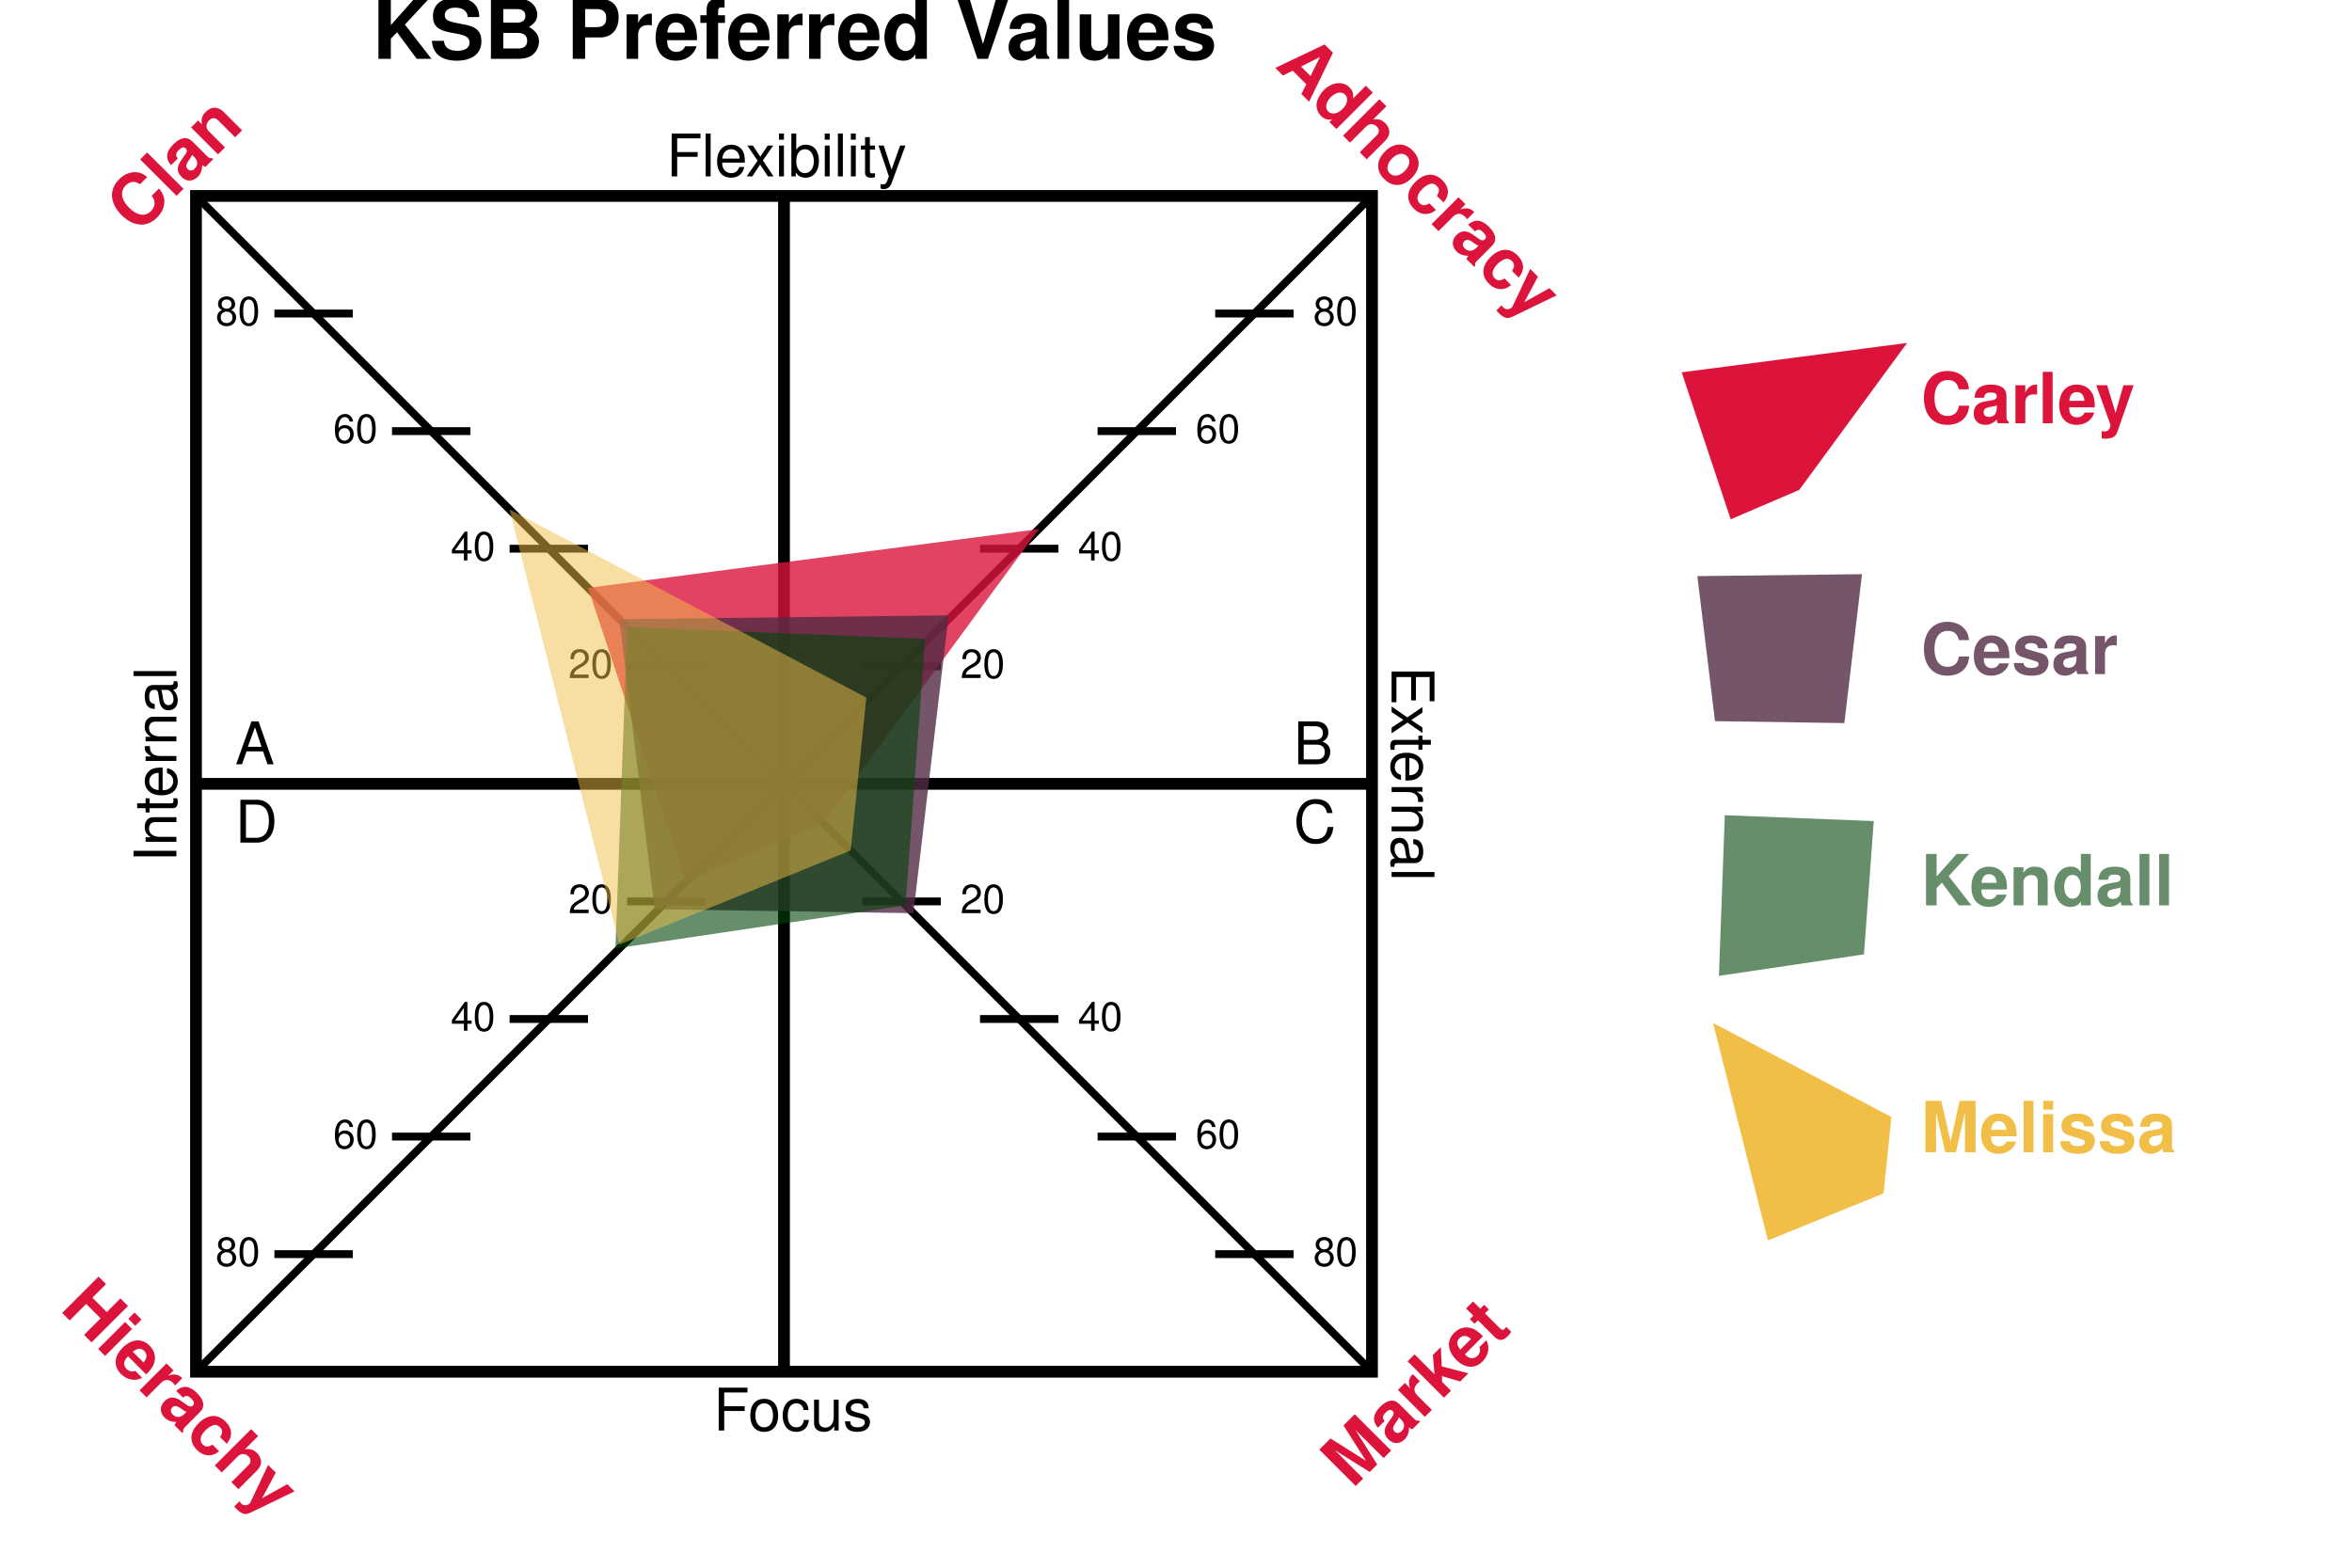
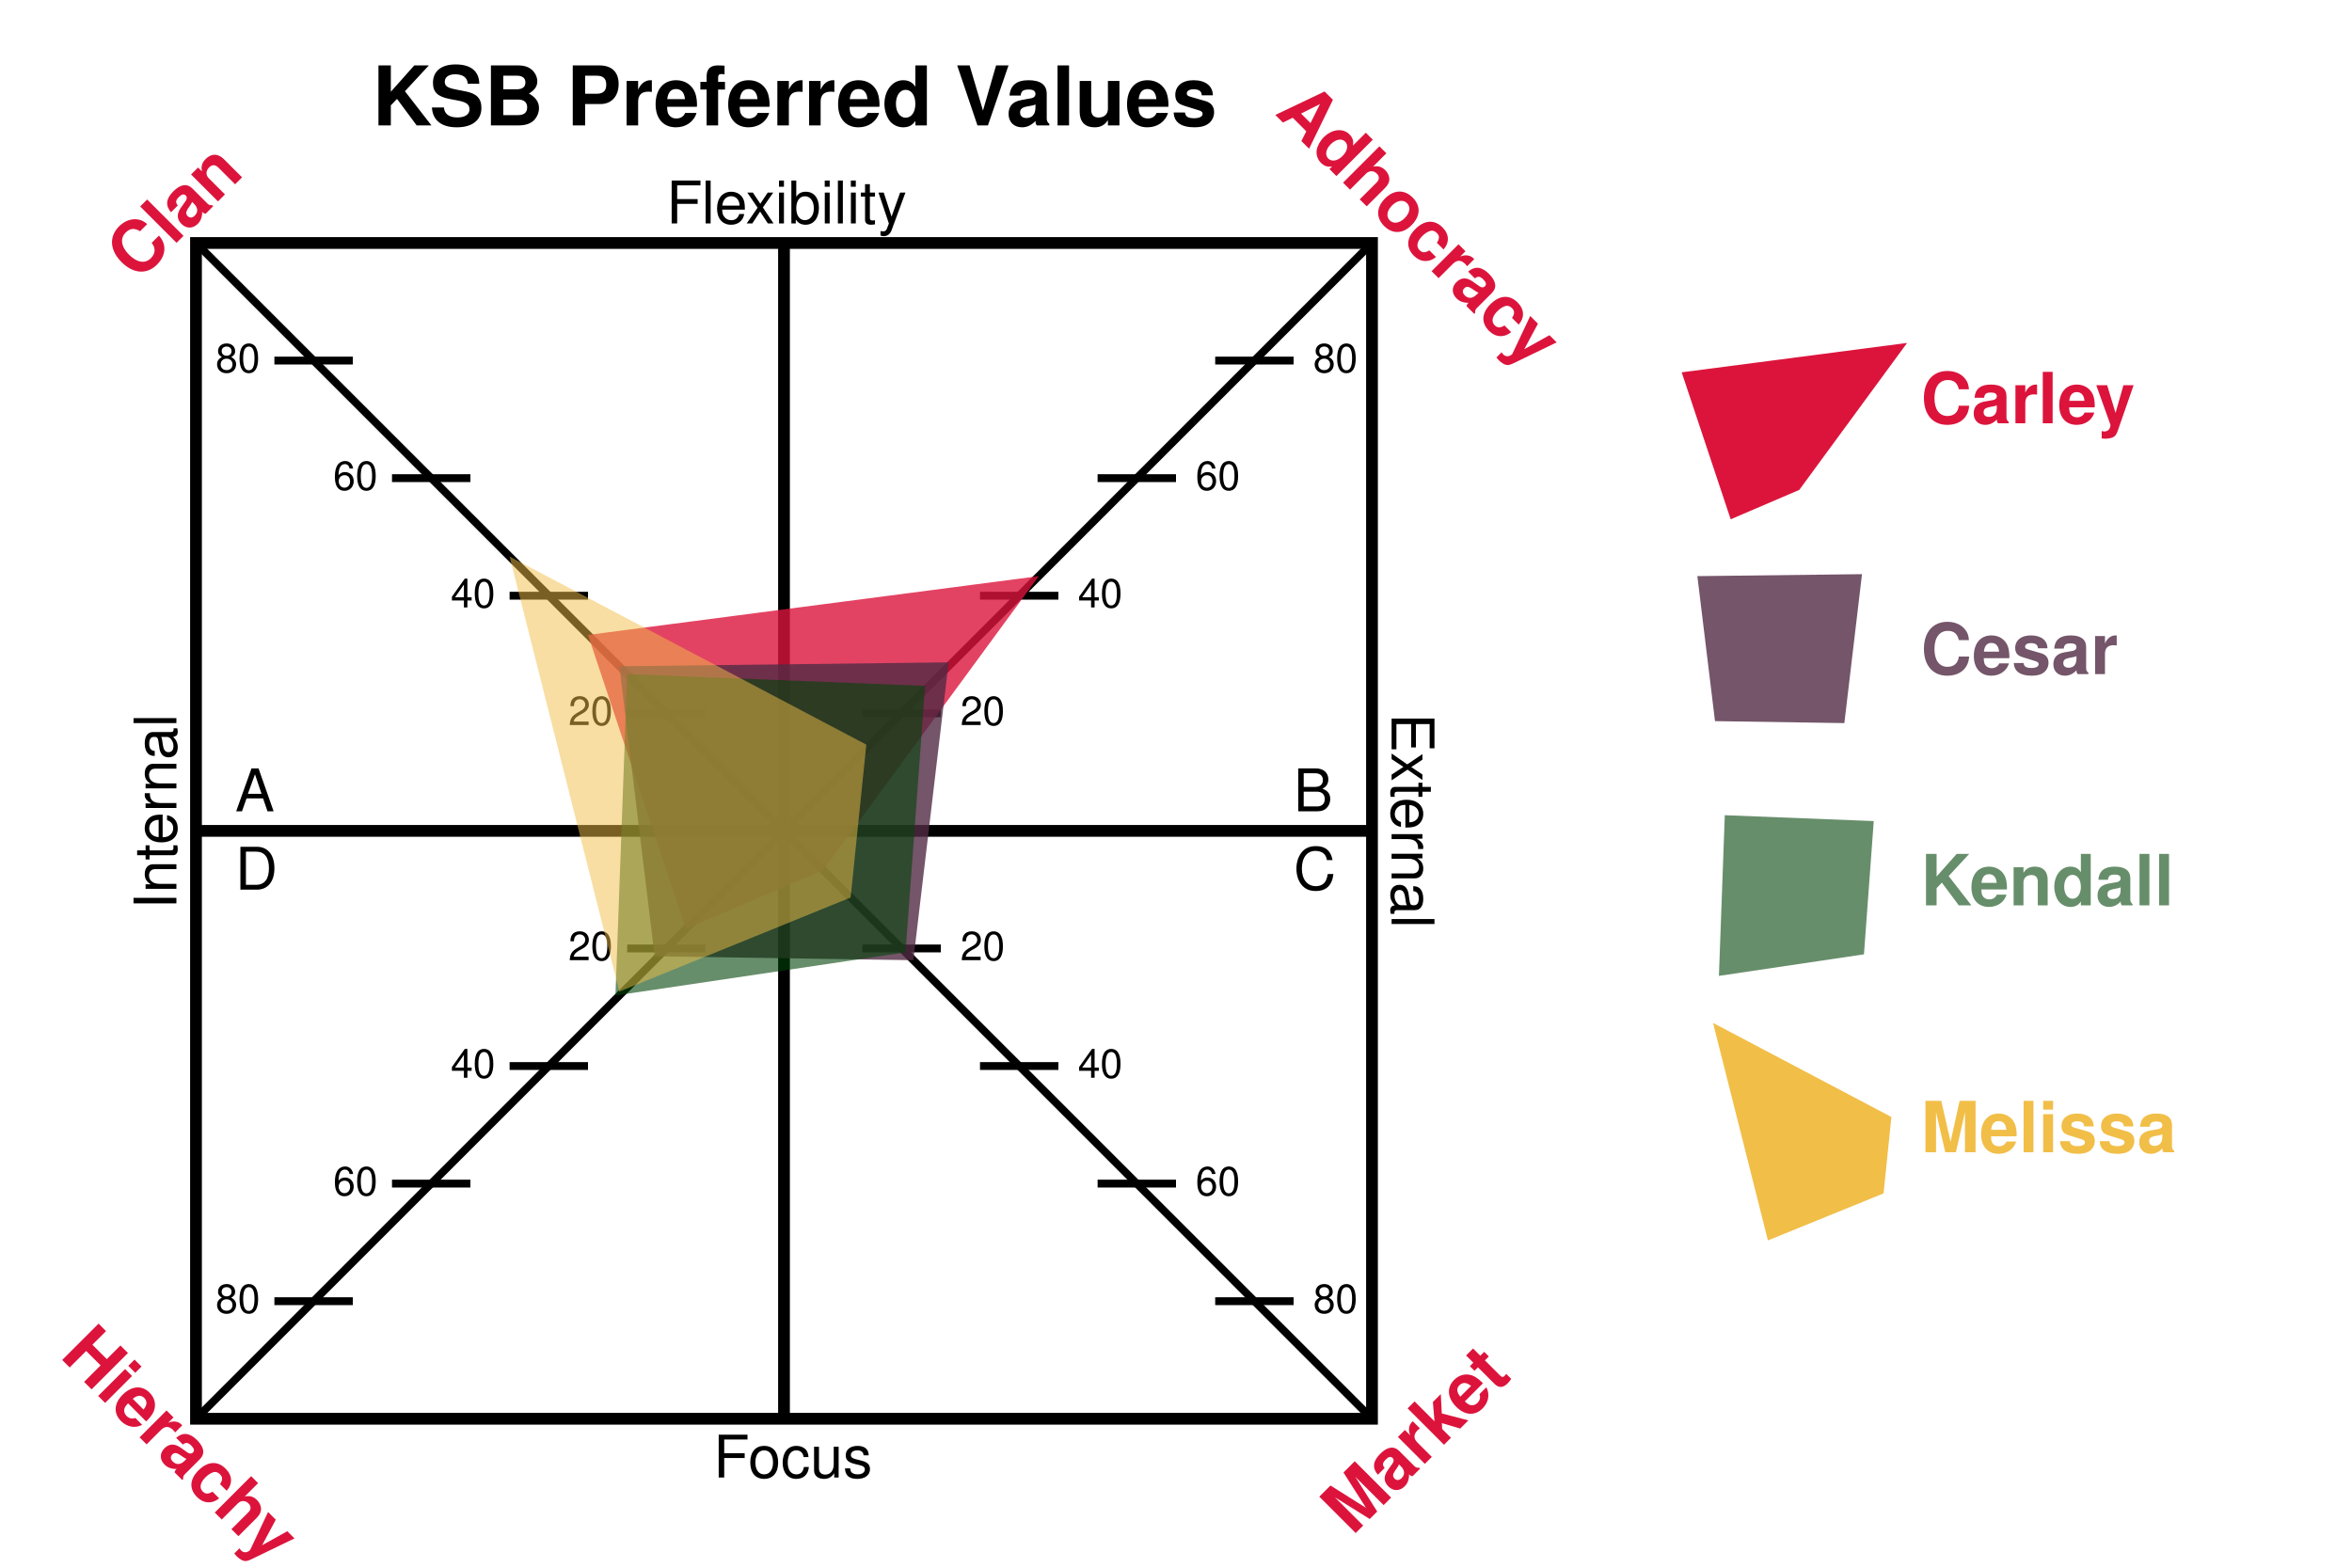
<svg xmlns="http://www.w3.org/2000/svg" id="font" height="400" width="600">
  <style type="text/css">
  #font{
  font-family: Helvetica, sans-serif;
  }
  #outline{
  stroke-width:3;
  stroke: black;
  fill: none
  }
  #gridlines{
    stroke: black;
    stroke-width: 3;
  }
  #diags{
    stroke: black;
    stroke-width: 2;
  }
  #markers1{
    stroke: black;
    stroke-width: 2;
  }
  #markers2{
    stroke: black;
    stroke-width: 2;
  }
  #title {
  font-weight: bold;
  font-size: 1.75em;
  fill: black;
  }
  #markerlabel{
  font-size: 0.85em;
  fill: black;
  }
  #axislabel{
  font-size: 1.25em;
  fill: black;
  }
  #group{
  font-size: 1.5em;
  font-weight: bold;
  fill: crimson;
  }

#Carley {
fill: crimson;
opacity: .8
}

#Cesar {
fill: #512a44;
opacity: .8
}

#Kendal {
fill: #014208;
opacity: 0.6
}

#Melissa {
fill: #f1be48;
opacity: 0.5
}

#Carley_l{
fill: crimson;
}

#Cesar_l {
fill: #512a44;
opacity: .8
}

#Kendall_l {
fill: #014208;
opacity: 0.6
}

#Melissa_l {
fill: #f1be48;
opacity: 1.0
}

#legend{
font-weight: bold;
font-size: 1.5em;
}

</style>
-   <rect id="outline" width="300" height="300" x="50" y="50" />
-   <g id="gridlines">
-     <line x1="200" y1="50" x2="200" y2="350" />
-     <line x1="50" y1="200" x2="350" y2="200" />
-   </g>
-   <g id="diags">
-     <line x1="50" y1="50" x2="350" y2="350" />
-     <line x1="350" y1="50" x2="50" y2="350" />
-   </g>
-   <g id="markers1">
-     <line x1="220" y1="230" x2="240" y2="230" />
-   </g>
-   <use href="#markers1" x="30" y="30" />
-   <use href="#markers1" x="60" y="60" />
-   <use href="#markers1" x="90" y="90" />
-   <use href="#markers1" x="-60" y="-60" />
-   <use href="#markers1" x="-90" y="-90" />
-   <use href="#markers1" x="-120" y="-120" />
-   <use href="#markers1" x="-150" y="-150" />
-   <g id="markers2">
-     <line x1="160" y1="230" x2="180" y2="230" />
-   </g>
-   <use href="#markers2" x="-30" y="30" />
-   <use href="#markers2" x="-60" y="60" />
-   <use href="#markers2" x="-90" y="90" />
-   <use href="#markers2" x="60" y="-60" />
-   <use href="#markers2" x="90" y="-90" />
-   <use href="#markers2" x="120" y="-120" />
-   <use href="#markers2" x="150" y="-150" />
-   <g id="markerlabel">
-     <text x="245" y="233">20</text>
-     <text x="275" y="263">40</text>
-     <text x="305" y="293">60</text>
-     <text x="335" y="323">80</text>
-     <text x="245" y="173">20</text>
-     <text x="275" y="143">40</text>
-     <text x="305" y="113">60</text>
-     <text x="335" y="83">80</text>
-     <text x="145" y="233">20</text>
-     <text x="115" y="263">40</text>
-     <text x="85" y="293">60</text>
-     <text x="55" y="323">80</text>
-     <text x="145" y="173">20</text>
-     <text x="115" y="143">40</text>
-     <text x="85" y="113">60</text>
-     <text x="55" y="83">80</text>
-   </g>
-   <text id="title" x="95" y="15"> KSB Preferred Values </text>
-   <g id="axislabel">
-     <text x="170" y="45">Flexibility</text>
-     <text x="182" y="365">Focus</text>
-     <text x="45" y="220" transform="rotate(270, 45, 220)">Internal</text>
-     <text x="355" y="170" transform="rotate(90, 355, 170)">External</text>
-     <text x="60" y="195">A</text>
-     <text x="60" y="215">D</text>
-     <text x="330" y="195">B</text>
-     <text x="330" y="215">C</text>
-   </g>
-   <g id="group">
-     <text x="35" y="60" transform="rotate(315, 35, 60)">Clan</text>
-     <text x="25" y="330" transform="rotate(45, 15, 320)">Hierachy</text>
-     <text x="325" y="17" transform="rotate(45, 325, 17)">Adhocracy</text>
-     <text x="345" y="380" transform="rotate(315, 345, 380)">Market</text>
-   </g>
-   <polygon id="Carley" points="150,150 175,225 210,210 265,135" />
-   <polygon id="Cesar" points="158,158 167,232 233,233 242,157" />
-   <polygon id="Kendal" points="160,160 157,242 231,231 236,163" />
-   <polygon id="Melissa" points="130,130 158,241 217,217 221,178" />
+   <svg viewBox="0 0 400 400" width="400" x="0%" y="3%">
+     <rect id="outline" width="300" height="300" x="50" y="50" />
+     <g id="gridlines">
+       <line x1="200" y1="50" x2="200" y2="350" />
+       <line x1="50" y1="200" x2="350" y2="200" />
+     </g>
+     <g id="diags">
+       <line x1="50" y1="50" x2="350" y2="350" />
+       <line x1="350" y1="50" x2="50" y2="350" />
+     </g>
+     <g id="markers1">
+       <line x1="220" y1="230" x2="240" y2="230" />
+     </g>
+     <use href="#markers1" x="30" y="30" />
+     <use href="#markers1" x="60" y="60" />
+     <use href="#markers1" x="90" y="90" />
+     <use href="#markers1" x="-60" y="-60" />
+     <use href="#markers1" x="-90" y="-90" />
+     <use href="#markers1" x="-120" y="-120" />
+     <use href="#markers1" x="-150" y="-150" />
+     <g id="markers2">
+       <line x1="160" y1="230" x2="180" y2="230" />
+     </g>
+     <use href="#markers2" x="-30" y="30" />
+     <use href="#markers2" x="-60" y="60" />
+     <use href="#markers2" x="-90" y="90" />
+     <use href="#markers2" x="60" y="-60" />
+     <use href="#markers2" x="90" y="-90" />
+     <use href="#markers2" x="120" y="-120" />
+     <use href="#markers2" x="150" y="-150" />
+     <g id="markerlabel">
+       <text x="245" y="233">20</text>
+       <text x="275" y="263">40</text>
+       <text x="305" y="293">60</text>
+       <text x="335" y="323">80</text>
+       <text x="245" y="173">20</text>
+       <text x="275" y="143">40</text>
+       <text x="305" y="113">60</text>
+       <text x="335" y="83">80</text>
+       <text x="145" y="233">20</text>
+       <text x="115" y="263">40</text>
+       <text x="85" y="293">60</text>
+       <text x="55" y="323">80</text>
+       <text x="145" y="173">20</text>
+       <text x="115" y="143">40</text>
+       <text x="85" y="113">60</text>
+       <text x="55" y="83">80</text>
+     </g>
+     <text id="title" x="95" y="20"> KSB Preferred Values </text>
+     <g id="axislabel">
+       <text x="170" y="45">Flexibility</text>
+       <text x="182" y="365">Focus</text>
+       <text x="45" y="220" transform="rotate(270, 45, 220)">Internal</text>
+       <text x="355" y="170" transform="rotate(90, 355, 170)">External</text>
+       <text x="60" y="195">A</text>
+       <text x="60" y="215">D</text>
+       <text x="330" y="195">B</text>
+       <text x="330" y="215">C</text>
+     </g>
+     <g id="group">
+       <text x="35" y="60" transform="rotate(315, 35, 60)">Clan</text>
+       <text x="25" y="330" transform="rotate(45, 15, 320)">Hierachy</text>
+       <text x="325" y="17" transform="rotate(45, 325, 17)">Adhocracy</text>
+       <text x="345" y="380" transform="rotate(315, 345, 380)">Market</text>
+     </g>
+     <polygon id="Carley" points="150,150 175,225 210,210 265,135" />
+     <polygon id="Cesar" points="158,158 167,232 233,233 242,157" />
+     <polygon id="Kendal" points="160,160 157,242 231,231 236,163" />
+     <polygon id="Melissa" points="130,130 158,241 217,217 221,178" />
+   </svg>
  <svg viewBox="0 0 400 400" width="200" x="59%" y="-20%">
    <polygon id="Carley_l" points="150,150 175,225 210,210 265,135" />
  </svg>
  <svg viewBox="0 0 400 400" width="200" x="59%" y="-8%">
    <polygon id="Cesar_l" points="158,158 167,232 233,233 242,157" />
  </svg>
  <svg viewBox="0 0 400 400" width="200" x="60%" y="7%">
    <polygon id="Kendall_l" points="160,160 157,242 231,231 236,163" />
  </svg>
  <svg viewBox="0 0 400 400" width="200" x="62%" y="24%">
    <polygon id="Melissa_l" points="130,130 158,241 217,217 221,178" />
  </svg>
  <g id="legend">
    <text id="Carley_l" x="490" y="108">Carley</text>
    <text id="Cesar_l" x="490" y="172">Cesar</text>
    <text id="Kendall_l" x="490" y="231">Kendall</text>
    <text id="Melissa_l" x="490" y="294">Melissa</text>
  </g>
</svg>
